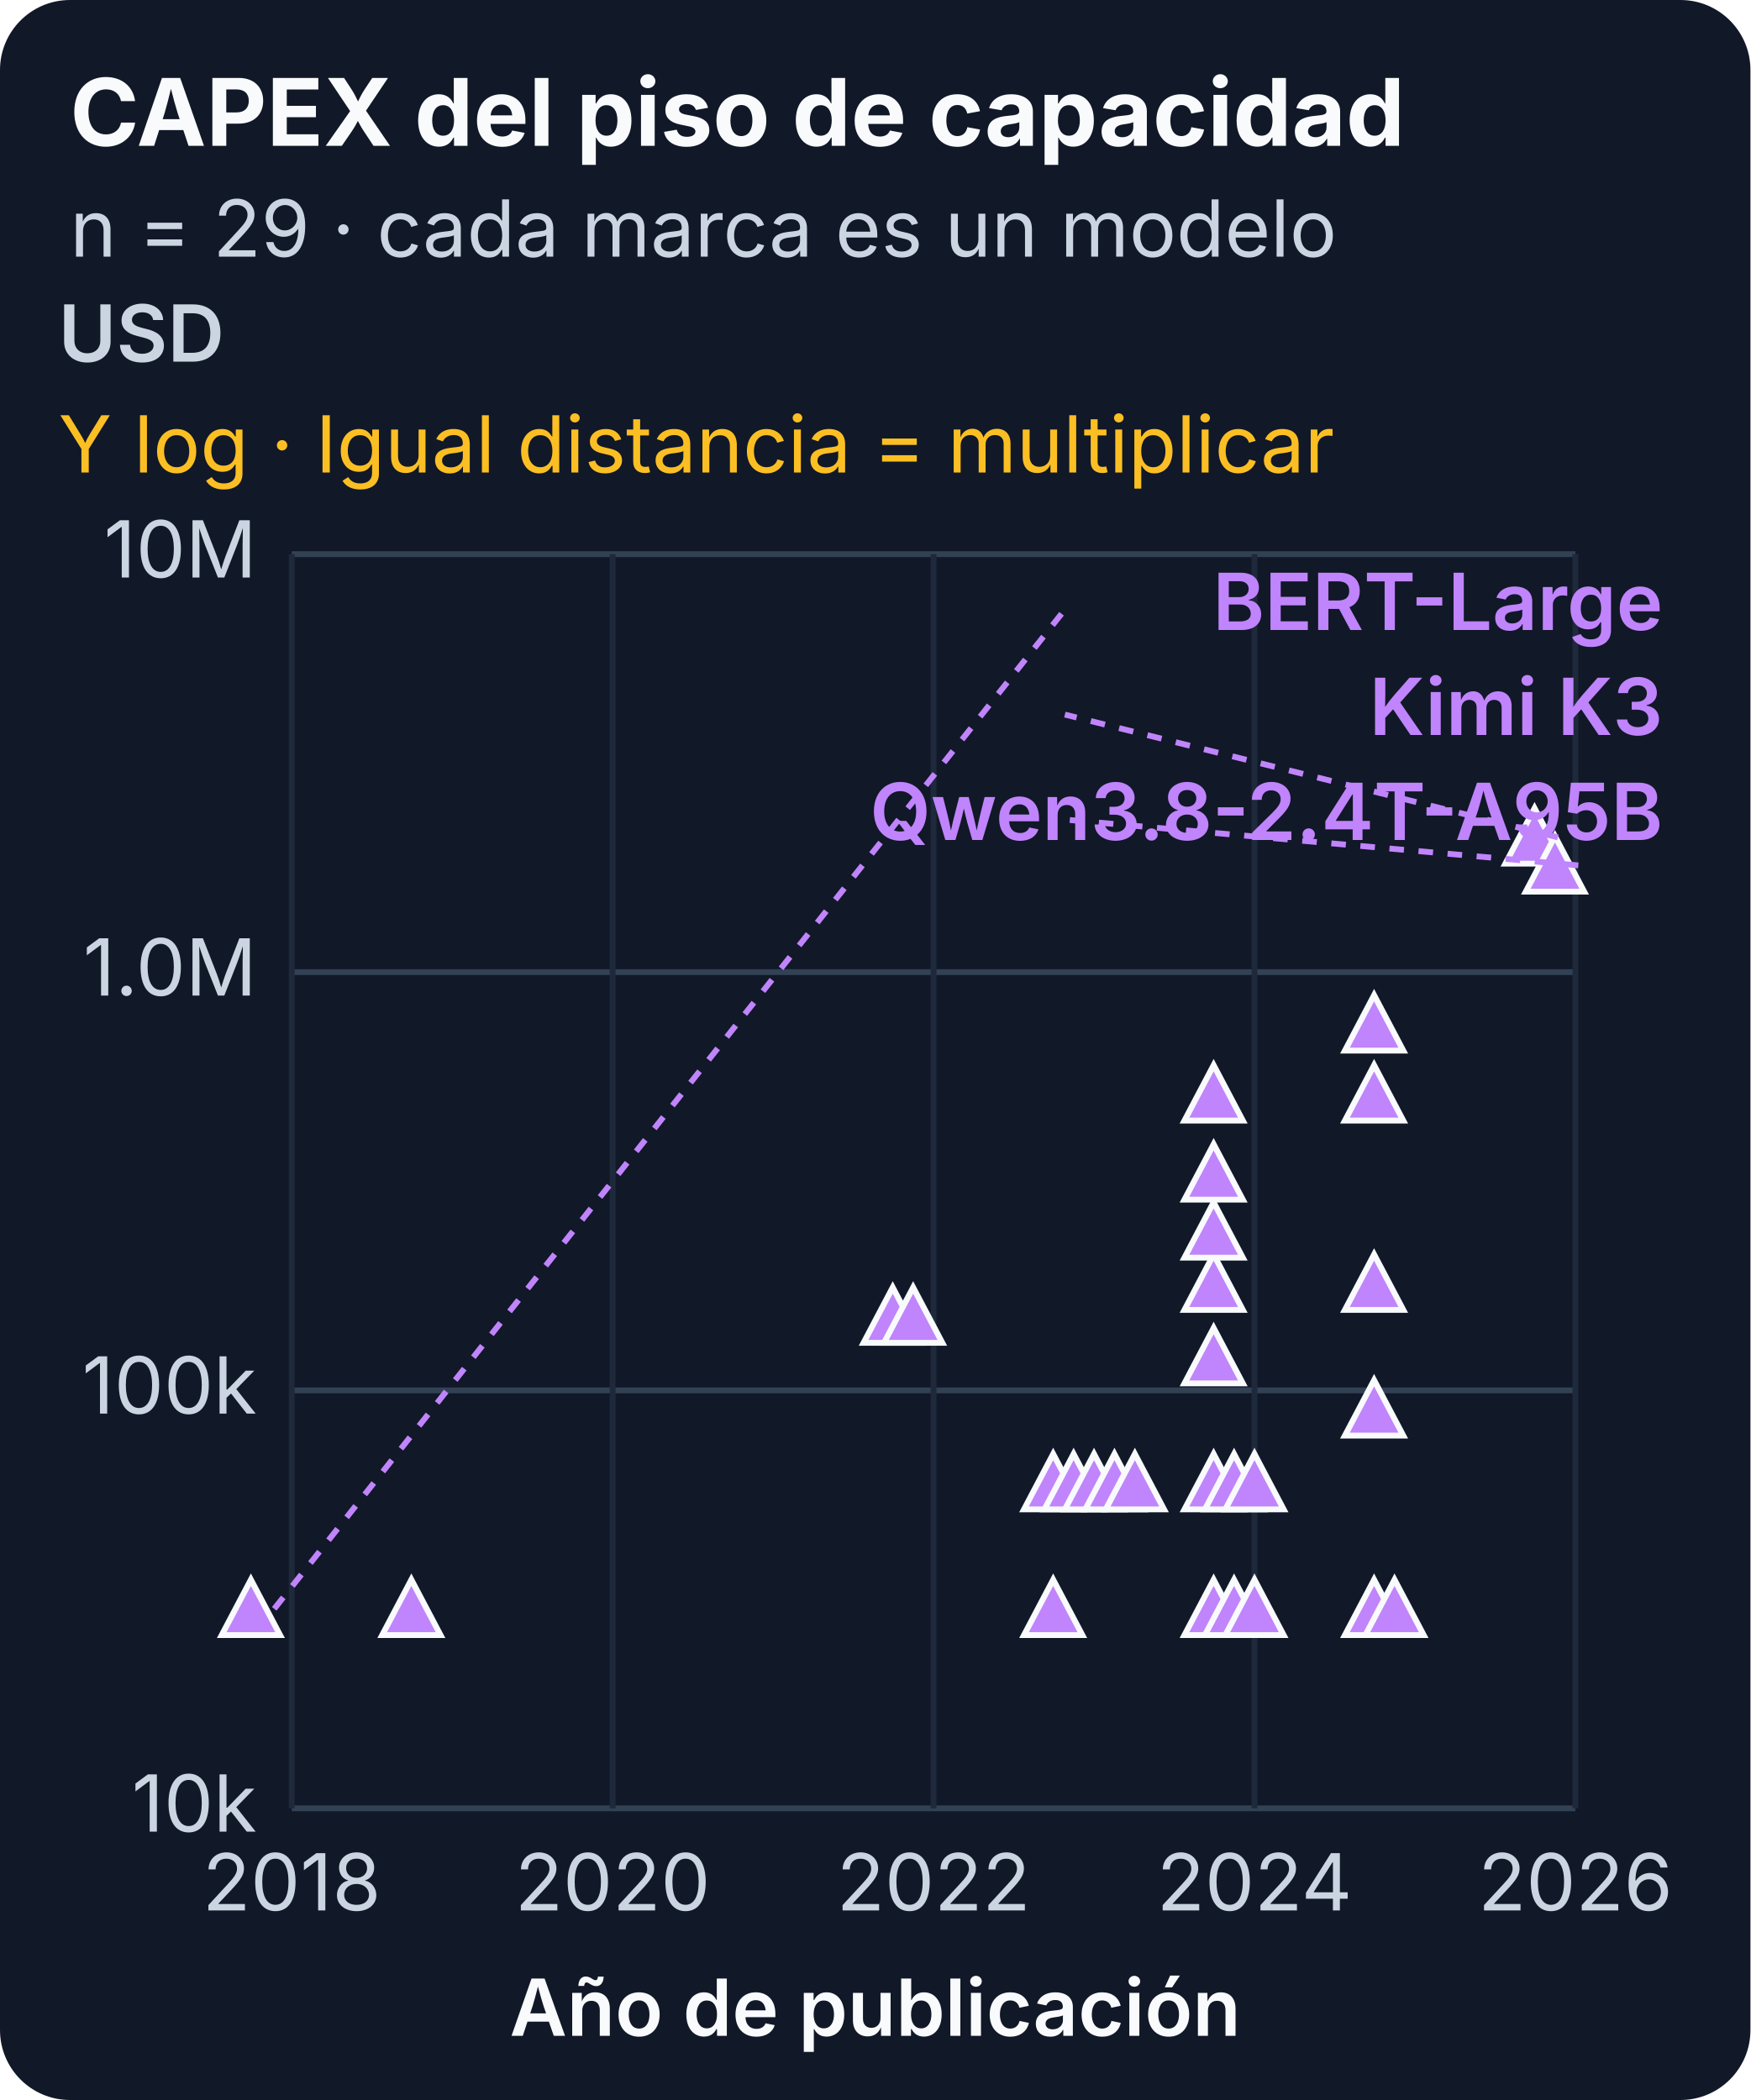
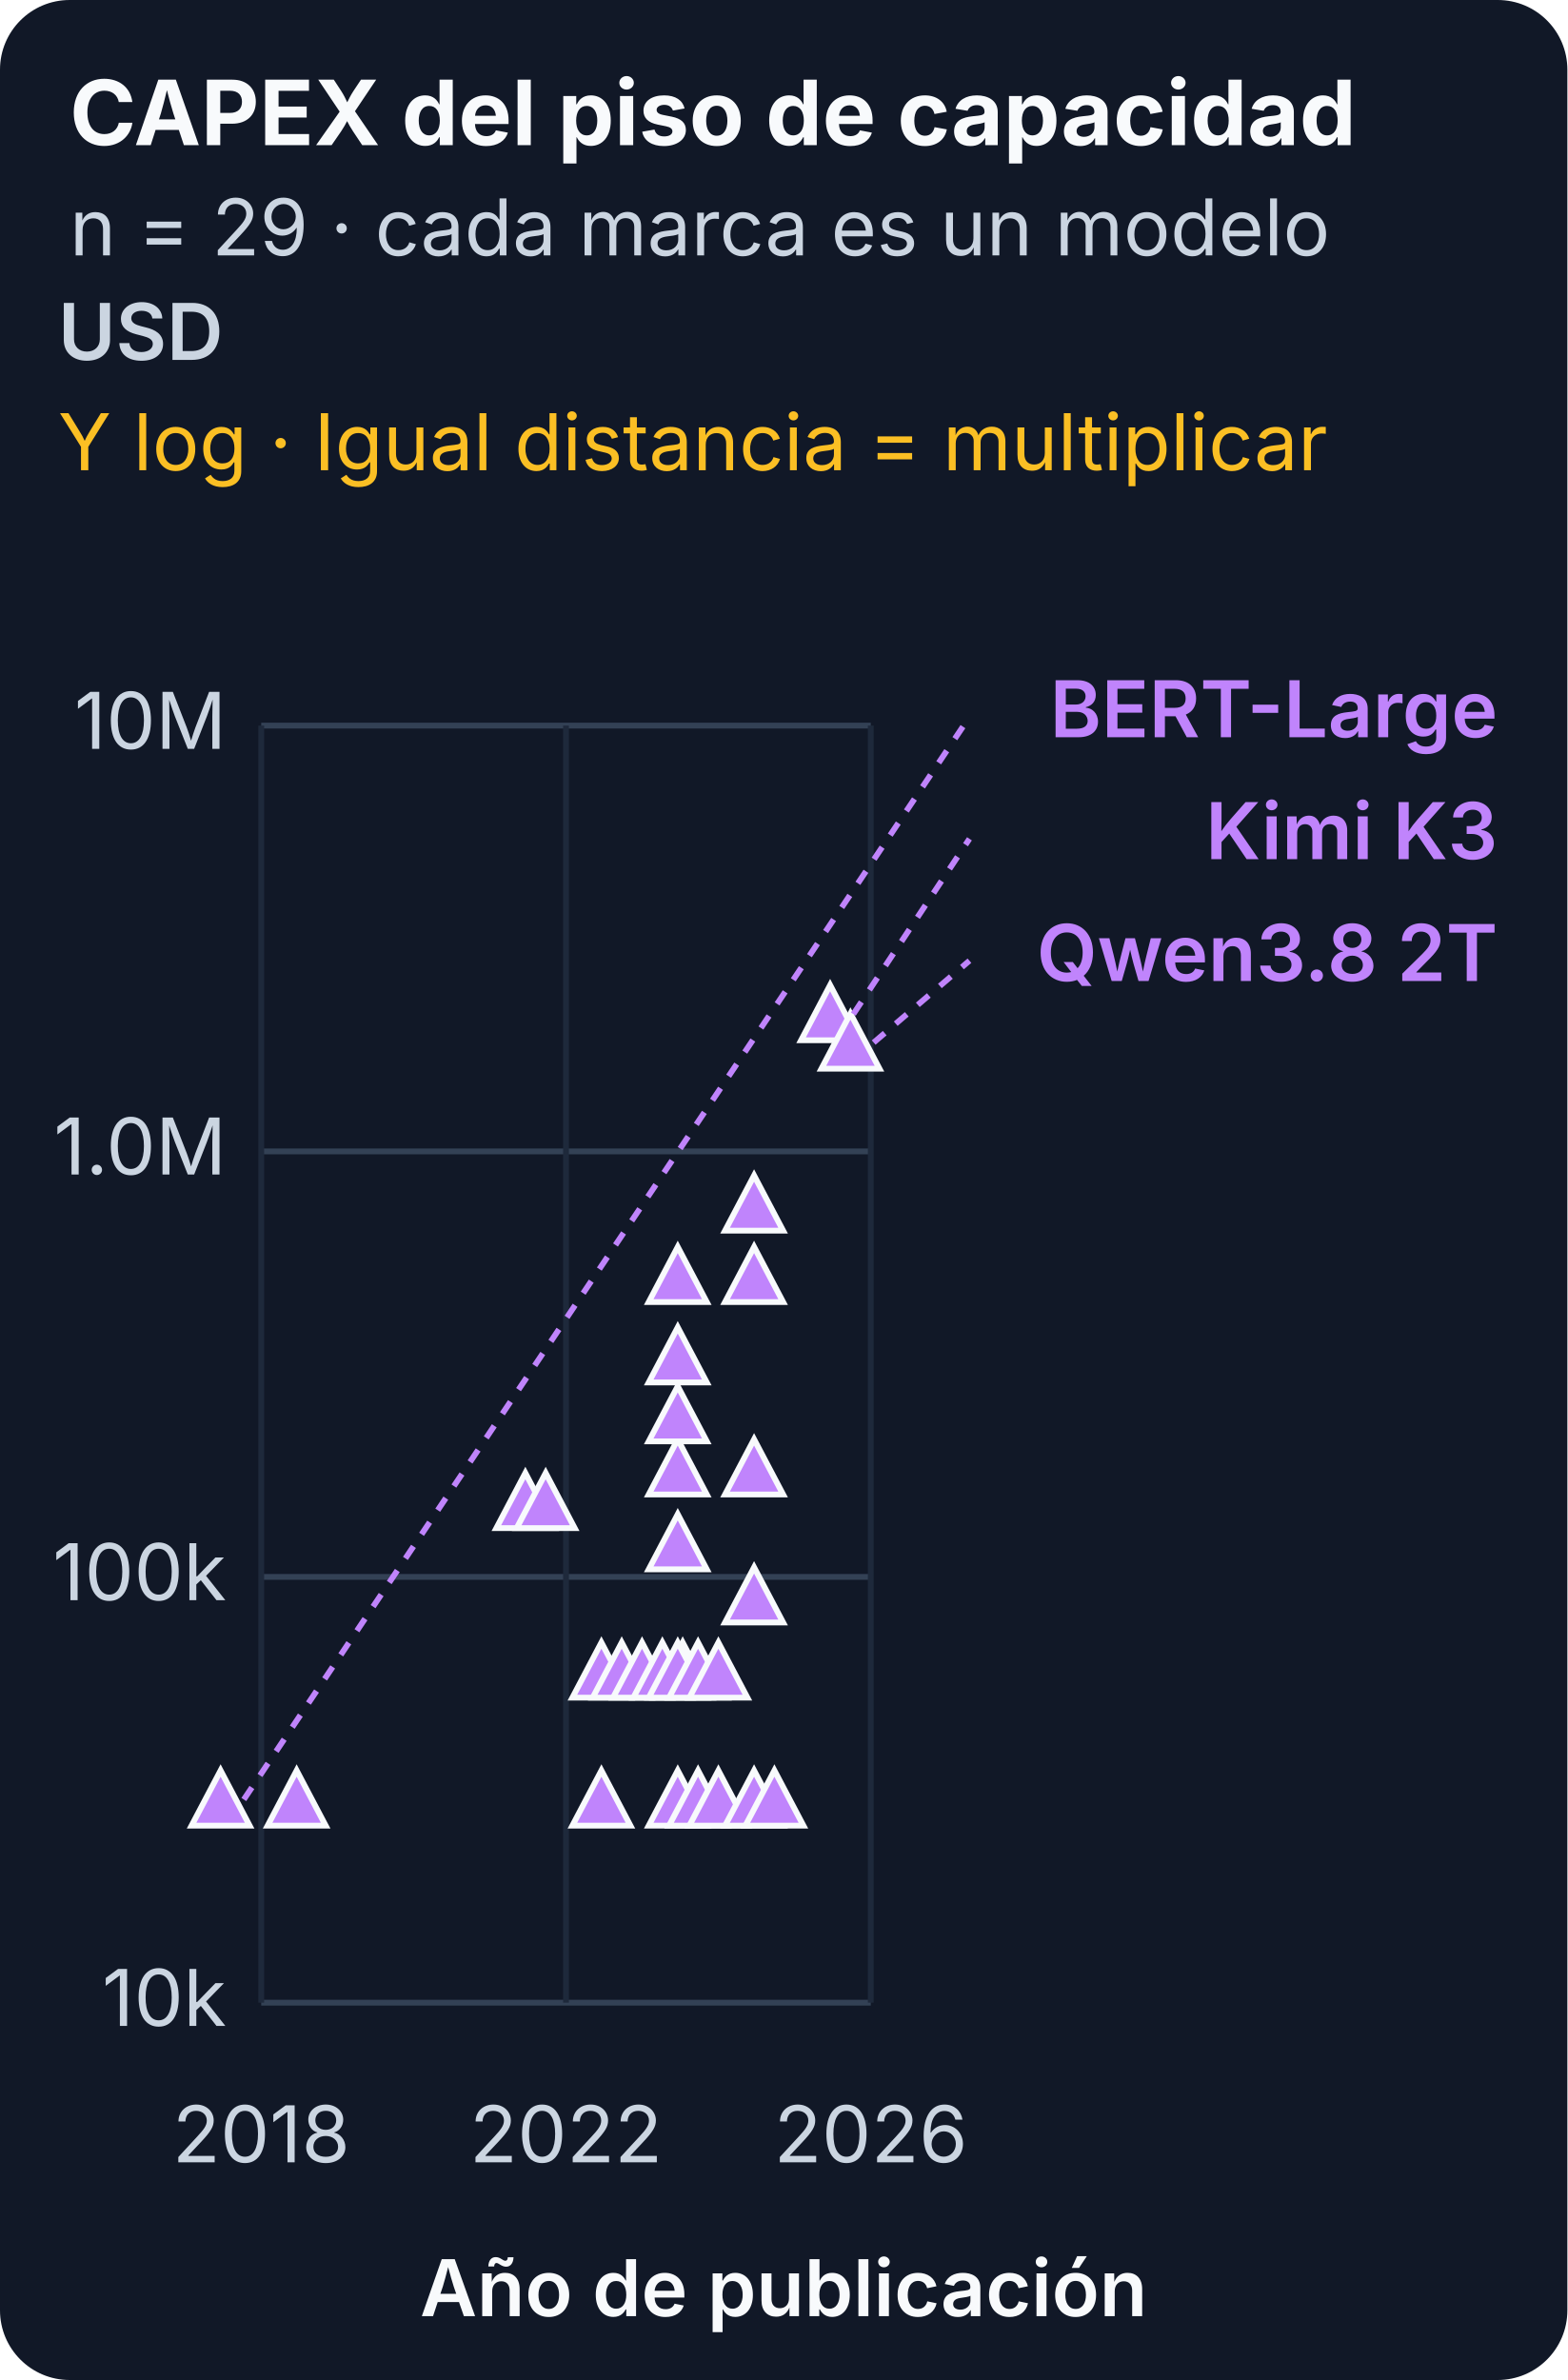
- <svg xmlns="http://www.w3.org/2000/svg" viewBox="0 0 600 720" role="img" aria-labelledby="title desc" style="max-width:100%;height:auto">
-   <rect width="600" height="720" rx="24" fill="#111827" />
-   <text x="24" y="50" font-size="32" font-family="system-ui, -apple-system, sans-serif" fill="#f8fafc" text-anchor="start" font-weight="700">CAPEX del piso de capacidad</text>
+ <svg xmlns="http://www.w3.org/2000/svg" viewBox="0 0 540 820" role="img" aria-labelledby="title desc" style="max-width:100%;height:auto">
+   <rect width="540" height="820" rx="24" fill="#111827" />
+   <text x="24" y="50" font-size="31" font-family="system-ui, -apple-system, sans-serif" fill="#f8fafc" text-anchor="start" font-weight="700">CAPEX del piso de capacidad</text>
  <text x="24" y="88" font-size="27" font-family="system-ui, -apple-system, sans-serif" fill="#cbd5e1" text-anchor="start" font-weight="400">n = 29 · cada marca es un modelo</text>
-   <line x1="100" x2="540" y1="620.0" y2="620.0" stroke="#334155" stroke-width="2" />
-   <text x="88" y="628.0" font-size="27" font-family="system-ui, -apple-system, sans-serif" fill="#cbd5e1" text-anchor="end" font-weight="400">10k</text>
-   <line x1="100" x2="540" y1="476.7" y2="476.7" stroke="#334155" stroke-width="2" />
-   <text x="88" y="484.667" font-size="27" font-family="system-ui, -apple-system, sans-serif" fill="#cbd5e1" text-anchor="end" font-weight="400">100k</text>
-   <line x1="100" x2="540" y1="333.3" y2="333.3" stroke="#334155" stroke-width="2" />
-   <text x="88" y="341.333" font-size="27" font-family="system-ui, -apple-system, sans-serif" fill="#cbd5e1" text-anchor="end" font-weight="400">1.0M</text>
-   <line x1="100" x2="540" y1="190.0" y2="190.0" stroke="#334155" stroke-width="2" />
-   <text x="88" y="198.0" font-size="27" font-family="system-ui, -apple-system, sans-serif" fill="#cbd5e1" text-anchor="end" font-weight="400">10M</text>
-   <line x1="100.0" x2="100.0" y1="190" y2="620" stroke="#1e293b" stroke-width="2" />
-   <text x="100.0" y="655" font-size="27" font-family="system-ui, -apple-system, sans-serif" fill="#cbd5e1" text-anchor="middle" font-weight="400">2018</text>
-   <line x1="210.0" x2="210.0" y1="190" y2="620" stroke="#1e293b" stroke-width="2" />
-   <text x="210.0" y="655" font-size="27" font-family="system-ui, -apple-system, sans-serif" fill="#cbd5e1" text-anchor="middle" font-weight="400">2020</text>
-   <line x1="320.0" x2="320.0" y1="190" y2="620" stroke="#1e293b" stroke-width="2" />
-   <text x="320.0" y="655" font-size="27" font-family="system-ui, -apple-system, sans-serif" fill="#cbd5e1" text-anchor="middle" font-weight="400">2022</text>
-   <line x1="430.0" x2="430.0" y1="190" y2="620" stroke="#1e293b" stroke-width="2" />
-   <text x="430.0" y="655" font-size="27" font-family="system-ui, -apple-system, sans-serif" fill="#cbd5e1" text-anchor="middle" font-weight="400">2024</text>
-   <line x1="540.0" x2="540.0" y1="190" y2="620" stroke="#1e293b" stroke-width="2" />
-   <text x="540.0" y="655" font-size="27" font-family="system-ui, -apple-system, sans-serif" fill="#cbd5e1" text-anchor="middle" font-weight="400">2026</text>
-   <text x="300.0" y="698" font-size="27" font-family="system-ui, -apple-system, sans-serif" fill="#f8fafc" text-anchor="middle" font-weight="600">Año de publicación</text>
-   <text x="20" y="124" font-size="27" font-family="system-ui, -apple-system, sans-serif" fill="#cbd5e1" text-anchor="start" font-weight="600">USD</text>
-   <text x="20" y="162" font-size="27" font-family="system-ui, -apple-system, sans-serif" fill="#fbbf24" text-anchor="start" font-weight="400">Y log · Igual distancia = multiplicar</text>
-   <g data-quantitative="true" data-model-id="DM_BERT_LARGE" data-status="SCENARIO" data-source-ids="S_DASH_GOOGLE_BERT_REPORT S_COURSE_DESIGN" data-value="30000" data-unit="USD" data-claim-scope="accelerator_equivalent_scenario_not_api_not_system_price" data-marker="triangle" data-series="USD 30000 per accelerator" data-series-marker="single" aria-label="DM_BERT_LARGE: 30k USD, SCENARIO">
-     <path fill="#c084fc" stroke="#f8fafc" stroke-width="2" d="M86.0,541.6 L96.0,560.6 L76.0,560.6 Z" />
+   <line x1="90" x2="300" y1="690.0" y2="690.0" stroke="#334155" stroke-width="2" />
+   <text x="78" y="698.0" font-size="27" font-family="system-ui, -apple-system, sans-serif" fill="#cbd5e1" text-anchor="end" font-weight="400" data-axis-label="true">10k</text>
+   <line x1="90" x2="300" y1="543.3" y2="543.3" stroke="#334155" stroke-width="2" />
+   <text x="78" y="551.333" font-size="27" font-family="system-ui, -apple-system, sans-serif" fill="#cbd5e1" text-anchor="end" font-weight="400" data-axis-label="true">100k</text>
+   <line x1="90" x2="300" y1="396.7" y2="396.7" stroke="#334155" stroke-width="2" />
+   <text x="78" y="404.667" font-size="27" font-family="system-ui, -apple-system, sans-serif" fill="#cbd5e1" text-anchor="end" font-weight="400" data-axis-label="true">1.0M</text>
+   <line x1="90" x2="300" y1="250.0" y2="250.0" stroke="#334155" stroke-width="2" />
+   <text x="78" y="258.0" font-size="27" font-family="system-ui, -apple-system, sans-serif" fill="#cbd5e1" text-anchor="end" font-weight="400" data-axis-label="true">10M</text>
+   <line x1="90.0" x2="90.0" y1="250" y2="690" stroke="#1e293b" stroke-width="2" />
+   <text x="90.0" y="745" font-size="27" font-family="system-ui, -apple-system, sans-serif" fill="#cbd5e1" text-anchor="middle" font-weight="400" data-axis-label="true">2018</text>
+   <line x1="195.0" x2="195.0" y1="250" y2="690" stroke="#1e293b" stroke-width="2" />
+   <text x="195.0" y="745" font-size="27" font-family="system-ui, -apple-system, sans-serif" fill="#cbd5e1" text-anchor="middle" font-weight="400" data-axis-label="true">2022</text>
+   <line x1="300.0" x2="300.0" y1="250" y2="690" stroke="#1e293b" stroke-width="2" />
+   <text x="300.0" y="745" font-size="27" font-family="system-ui, -apple-system, sans-serif" fill="#cbd5e1" text-anchor="middle" font-weight="400" data-axis-label="true">2026</text>
+   <text x="270.0" y="798" font-size="27" font-family="system-ui, -apple-system, sans-serif" fill="#f8fafc" text-anchor="middle" font-weight="600">Año de publicación</text>
+   <text x="20" y="124" font-size="27" font-family="system-ui, -apple-system, sans-serif" fill="#cbd5e1" text-anchor="start" font-weight="600" data-axis-label="true">USD</text>
+   <text x="20" y="162" font-size="27" font-family="system-ui, -apple-system, sans-serif" fill="#fbbf24" text-anchor="start" font-weight="400" data-axis-label="true">Y log · Igual distancia = multiplicar</text>
+   <g data-quantitative="true" data-model-id="DM_BERT_LARGE" data-status="SCENARIO" data-source-ids="S_DASH_GOOGLE_BERT_REPORT S_COURSE_DESIGN" data-value="30000" data-unit="USD" data-claim-scope="accelerator_equivalent_scenario_not_api_not_system_price" data-marker="triangle" data-series="USD 30000 per accelerator" data-series-marker="single" aria-label="DM_BERT_LARGE: 30000 USD, SCENARIO">
+     <path fill="#c084fc" stroke="#f8fafc" stroke-width="2" d="M76.0,610.0 L86.0,629.0 L66.0,629.0 Z" />
  </g>
-   <g data-quantitative="true" data-model-id="DM_T5_11B" data-status="SCENARIO" data-source-ids="S_DASH_GOOGLE_T5_REPORT S_COURSE_DESIGN" data-value="30000" data-unit="USD" data-claim-scope="accelerator_equivalent_scenario_not_api_not_system_price" data-marker="triangle" data-series="USD 30000 per accelerator" data-series-marker="single" aria-label="DM_T5_11B: 30k USD, SCENARIO">
-     <path fill="#c084fc" stroke="#f8fafc" stroke-width="2" d="M141.0,541.6 L151.0,560.6 L131.0,560.6 Z" />
+   <g data-quantitative="true" data-model-id="DM_T5_11B" data-status="SCENARIO" data-source-ids="S_DASH_GOOGLE_T5_REPORT S_COURSE_DESIGN" data-value="30000" data-unit="USD" data-claim-scope="accelerator_equivalent_scenario_not_api_not_system_price" data-marker="triangle" data-series="USD 30000 per accelerator" data-series-marker="single" aria-label="DM_T5_11B: 30000 USD, SCENARIO">
+     <path fill="#c084fc" stroke="#f8fafc" stroke-width="2" d="M102.2,610.0 L112.2,629.0 L92.2,629.0 Z" />
  </g>
-   <g data-quantitative="true" data-model-id="DM_BLOOM_176B" data-status="SCENARIO" data-source-ids="S_BIGSCIENCE_BLOOM_PAPER S_COURSE_DESIGN" data-value="150000" data-unit="USD" data-claim-scope="accelerator_equivalent_scenario_not_api_not_system_price" data-marker="triangle" data-series="USD 30000 per accelerator" data-series-marker="single" aria-label="DM_BLOOM_176B: 150k USD, SCENARIO">
-     <path fill="#c084fc" stroke="#f8fafc" stroke-width="2" d="M306.0,441.4 L316.0,460.4 L296.0,460.4 Z" />
+   <g data-quantitative="true" data-model-id="DM_BLOOM_176B" data-status="SCENARIO" data-source-ids="S_BIGSCIENCE_BLOOM_PAPER S_COURSE_DESIGN" data-value="150000" data-unit="USD" data-claim-scope="accelerator_equivalent_scenario_not_api_not_system_price" data-marker="triangle" data-series="USD 30000 per accelerator" data-series-marker="single" aria-label="DM_BLOOM_176B: 150000 USD, SCENARIO">
+     <path fill="#c084fc" stroke="#f8fafc" stroke-width="2" d="M181.0,507.5 L191.0,526.5 L171.0,526.5 Z" />
  </g>
-   <g data-quantitative="true" data-model-id="DM_OPT_175B" data-status="SCENARIO" data-source-ids="S_DASH_META_OPT_REPORT S_COURSE_DESIGN" data-value="150000" data-unit="USD" data-claim-scope="accelerator_equivalent_scenario_not_api_not_system_price" data-marker="triangle" data-series="USD 30000 per accelerator" data-series-marker="single" aria-label="DM_OPT_175B: 150k USD, SCENARIO">
-     <path fill="#c084fc" stroke="#f8fafc" stroke-width="2" d="M313.0,441.4 L323.0,460.4 L303.0,460.4 Z" />
+   <g data-quantitative="true" data-model-id="DM_OPT_175B" data-status="SCENARIO" data-source-ids="S_DASH_META_OPT_REPORT S_COURSE_DESIGN" data-value="150000" data-unit="USD" data-claim-scope="accelerator_equivalent_scenario_not_api_not_system_price" data-marker="triangle" data-series="USD 30000 per accelerator" data-series-marker="single" aria-label="DM_OPT_175B: 150000 USD, SCENARIO">
+     <path fill="#c084fc" stroke="#f8fafc" stroke-width="2" d="M188.0,507.5 L198.0,526.5 L178.0,526.5 Z" />
  </g>
-   <g data-quantitative="true" data-model-id="DM_DEEPSEEK_LLM_67B" data-status="SCENARIO" data-source-ids="S_DASH_DEEPSEEK_LLM_REPORT S_COURSE_DESIGN" data-value="60000" data-unit="USD" data-claim-scope="accelerator_equivalent_scenario_not_api_not_system_price" data-marker="triangle" data-series="USD 30000 per accelerator" data-series-marker="single" aria-label="DM_DEEPSEEK_LLM_67B: 60k USD, SCENARIO">
-     <path fill="#c084fc" stroke="#f8fafc" stroke-width="2" d="M361.0,498.5 L371.0,517.5 L351.0,517.5 Z" />
+   <g data-quantitative="true" data-model-id="DM_DEEPSEEK_LLM_67B" data-status="SCENARIO" data-source-ids="S_DASH_DEEPSEEK_LLM_REPORT S_COURSE_DESIGN" data-value="60000" data-unit="USD" data-claim-scope="accelerator_equivalent_scenario_not_api_not_system_price" data-marker="triangle" data-series="USD 30000 per accelerator" data-series-marker="single" aria-label="DM_DEEPSEEK_LLM_67B: 60000 USD, SCENARIO">
+     <path fill="#c084fc" stroke="#f8fafc" stroke-width="2" d="M207.2,565.9 L217.2,584.9 L197.2,584.9 Z" />
  </g>
-   <g data-quantitative="true" data-model-id="DM_LLAMA1_65B" data-status="SCENARIO" data-source-ids="S_DASH_META_LLAMA1_REPORT S_COURSE_DESIGN" data-value="60000" data-unit="USD" data-claim-scope="accelerator_equivalent_scenario_not_api_not_system_price" data-marker="triangle" data-series="USD 30000 per accelerator" data-series-marker="single" aria-label="DM_LLAMA1_65B: 60k USD, SCENARIO">
-     <path fill="#c084fc" stroke="#f8fafc" stroke-width="2" d="M368.0,498.5 L378.0,517.5 L358.0,517.5 Z" />
+   <g data-quantitative="true" data-model-id="DM_LLAMA1_65B" data-status="SCENARIO" data-source-ids="S_DASH_META_LLAMA1_REPORT S_COURSE_DESIGN" data-value="60000" data-unit="USD" data-claim-scope="accelerator_equivalent_scenario_not_api_not_system_price" data-marker="triangle" data-series="USD 30000 per accelerator" data-series-marker="single" aria-label="DM_LLAMA1_65B: 60000 USD, SCENARIO">
+     <path fill="#c084fc" stroke="#f8fafc" stroke-width="2" d="M214.2,565.9 L224.2,584.9 L204.2,584.9 Z" />
  </g>
-   <g data-quantitative="true" data-model-id="DM_LLAMA2_70B" data-status="SCENARIO" data-source-ids="S_DASH_META_LLAMA2_REPORT S_COURSE_DESIGN" data-value="60000" data-unit="USD" data-claim-scope="accelerator_equivalent_scenario_not_api_not_system_price" data-marker="triangle" data-series="USD 30000 per accelerator" data-series-marker="single" aria-label="DM_LLAMA2_70B: 60k USD, SCENARIO">
-     <path fill="#c084fc" stroke="#f8fafc" stroke-width="2" d="M375.0,498.5 L385.0,517.5 L365.0,517.5 Z" />
+   <g data-quantitative="true" data-model-id="DM_LLAMA2_70B" data-status="SCENARIO" data-source-ids="S_DASH_META_LLAMA2_REPORT S_COURSE_DESIGN" data-value="60000" data-unit="USD" data-claim-scope="accelerator_equivalent_scenario_not_api_not_system_price" data-marker="triangle" data-series="USD 30000 per accelerator" data-series-marker="single" aria-label="DM_LLAMA2_70B: 60000 USD, SCENARIO">
+     <path fill="#c084fc" stroke="#f8fafc" stroke-width="2" d="M221.2,565.9 L231.2,584.9 L211.2,584.9 Z" />
  </g>
-   <g data-quantitative="true" data-model-id="DM_MISTRAL_7B_V01" data-status="SCENARIO" data-source-ids="S_DASH_MISTRAL7_REPORT S_COURSE_DESIGN" data-value="30000" data-unit="USD" data-claim-scope="accelerator_equivalent_scenario_not_api_not_system_price" data-marker="triangle" data-series="USD 30000 per accelerator" data-series-marker="single" aria-label="DM_MISTRAL_7B_V01: 30k USD, SCENARIO">
-     <path fill="#c084fc" stroke="#f8fafc" stroke-width="2" d="M361.0,541.6 L371.0,560.6 L351.0,560.6 Z" />
+   <g data-quantitative="true" data-model-id="DM_MISTRAL_7B_V01" data-status="SCENARIO" data-source-ids="S_DASH_MISTRAL7_REPORT S_COURSE_DESIGN" data-value="30000" data-unit="USD" data-claim-scope="accelerator_equivalent_scenario_not_api_not_system_price" data-marker="triangle" data-series="USD 30000 per accelerator" data-series-marker="single" aria-label="DM_MISTRAL_7B_V01: 30000 USD, SCENARIO">
+     <path fill="#c084fc" stroke="#f8fafc" stroke-width="2" d="M207.2,610.0 L217.2,629.0 L197.2,629.0 Z" />
  </g>
-   <g data-quantitative="true" data-model-id="DM_MIXTRAL_8X7B" data-status="SCENARIO" data-source-ids="S_DASH_MIXTRAL_REPORT S_COURSE_DESIGN" data-value="60000" data-unit="USD" data-claim-scope="accelerator_equivalent_scenario_not_api_not_system_price" data-marker="triangle" data-series="USD 30000 per accelerator" data-series-marker="single" aria-label="DM_MIXTRAL_8X7B: 60k USD, SCENARIO">
-     <path fill="#c084fc" stroke="#f8fafc" stroke-width="2" d="M382.0,498.5 L392.0,517.5 L372.0,517.5 Z" />
+   <g data-quantitative="true" data-model-id="DM_MIXTRAL_8X7B" data-status="SCENARIO" data-source-ids="S_DASH_MIXTRAL_REPORT S_COURSE_DESIGN" data-value="60000" data-unit="USD" data-claim-scope="accelerator_equivalent_scenario_not_api_not_system_price" data-marker="triangle" data-series="USD 30000 per accelerator" data-series-marker="single" aria-label="DM_MIXTRAL_8X7B: 60000 USD, SCENARIO">
+     <path fill="#c084fc" stroke="#f8fafc" stroke-width="2" d="M228.2,565.9 L238.2,584.9 L218.2,584.9 Z" />
  </g>
-   <g data-quantitative="true" data-model-id="DM_QWEN_72B" data-status="SCENARIO" data-source-ids="S_DASH_QWEN_REPORT S_COURSE_DESIGN" data-value="60000" data-unit="USD" data-claim-scope="accelerator_equivalent_scenario_not_api_not_system_price" data-marker="triangle" data-series="USD 30000 per accelerator" data-series-marker="single" aria-label="DM_QWEN_72B: 60k USD, SCENARIO">
-     <path fill="#c084fc" stroke="#f8fafc" stroke-width="2" d="M389.0,498.5 L399.0,517.5 L379.0,517.5 Z" />
+   <g data-quantitative="true" data-model-id="DM_QWEN_72B" data-status="SCENARIO" data-source-ids="S_DASH_QWEN_REPORT S_COURSE_DESIGN" data-value="60000" data-unit="USD" data-claim-scope="accelerator_equivalent_scenario_not_api_not_system_price" data-marker="triangle" data-series="USD 30000 per accelerator" data-series-marker="single" aria-label="DM_QWEN_72B: 60000 USD, SCENARIO">
+     <path fill="#c084fc" stroke="#f8fafc" stroke-width="2" d="M235.2,565.9 L245.2,584.9 L225.2,584.9 Z" />
  </g>
-   <g data-quantitative="true" data-model-id="DM_DEEPSEEK_V2" data-status="SCENARIO" data-source-ids="S_DASH_DEEPSEEK_V2_REPORT S_COURSE_DESIGN" data-value="180000" data-unit="USD" data-claim-scope="accelerator_equivalent_scenario_not_api_not_system_price" data-marker="triangle" data-series="USD 30000 per accelerator" data-series-marker="single" aria-label="DM_DEEPSEEK_V2: 180k USD, SCENARIO">
-     <path fill="#c084fc" stroke="#f8fafc" stroke-width="2" d="M416.0,430.1 L426.0,449.1 L406.0,449.1 Z" />
+   <g data-quantitative="true" data-model-id="DM_DEEPSEEK_V2" data-status="SCENARIO" data-source-ids="S_DASH_DEEPSEEK_V2_REPORT S_COURSE_DESIGN" data-value="180000" data-unit="USD" data-claim-scope="accelerator_equivalent_scenario_not_api_not_system_price" data-marker="triangle" data-series="USD 30000 per accelerator" data-series-marker="single" aria-label="DM_DEEPSEEK_V2: 180000 USD, SCENARIO">
+     <path fill="#c084fc" stroke="#f8fafc" stroke-width="2" d="M233.5,495.9 L243.5,514.9 L223.5,514.9 Z" />
  </g>
-   <g data-quantitative="true" data-model-id="DM_DEEPSEEK_V3" data-status="SCENARIO" data-source-ids="S_DEEPSEEK_V3_PAPER S_COURSE_DESIGN" data-value="510000" data-unit="USD" data-claim-scope="accelerator_equivalent_scenario_not_api_not_system_price" data-marker="triangle" data-series="USD 30000 per accelerator" data-series-marker="single" aria-label="DM_DEEPSEEK_V3: 510k USD, SCENARIO">
-     <path fill="#c084fc" stroke="#f8fafc" stroke-width="2" d="M416.0,365.2 L426.0,384.2 L406.0,384.2 Z" />
+   <g data-quantitative="true" data-model-id="DM_DEEPSEEK_V3" data-status="SCENARIO" data-source-ids="S_DEEPSEEK_V3_PAPER S_COURSE_DESIGN" data-value="510000" data-unit="USD" data-claim-scope="accelerator_equivalent_scenario_not_api_not_system_price" data-marker="triangle" data-series="USD 30000 per accelerator" data-series-marker="single" aria-label="DM_DEEPSEEK_V3: 510000 USD, SCENARIO">
+     <path fill="#c084fc" stroke="#f8fafc" stroke-width="2" d="M233.5,429.6 L243.5,448.6 L223.5,448.6 Z" />
  </g>
-   <g data-quantitative="true" data-model-id="DM_GEMMA2_27B" data-status="SCENARIO" data-source-ids="S_DASH_GOOGLE_GEMMA2_REPORT S_COURSE_DESIGN" data-value="30000" data-unit="USD" data-claim-scope="accelerator_equivalent_scenario_not_api_not_system_price" data-marker="triangle" data-series="USD 30000 per accelerator" data-series-marker="single" aria-label="DM_GEMMA2_27B: 30k USD, SCENARIO">
-     <path fill="#c084fc" stroke="#f8fafc" stroke-width="2" d="M416.0,541.6 L426.0,560.6 L406.0,560.6 Z" />
+   <g data-quantitative="true" data-model-id="DM_GEMMA2_27B" data-status="SCENARIO" data-source-ids="S_DASH_GOOGLE_GEMMA2_REPORT S_COURSE_DESIGN" data-value="30000" data-unit="USD" data-claim-scope="accelerator_equivalent_scenario_not_api_not_system_price" data-marker="triangle" data-series="USD 30000 per accelerator" data-series-marker="single" aria-label="DM_GEMMA2_27B: 30000 USD, SCENARIO">
+     <path fill="#c084fc" stroke="#f8fafc" stroke-width="2" d="M233.5,610.0 L243.5,629.0 L223.5,629.0 Z" />
  </g>
-   <g data-quantitative="true" data-model-id="DM_GEMMA_7B" data-status="SCENARIO" data-source-ids="S_DASH_GOOGLE_GEMMA1_CARD S_COURSE_DESIGN" data-value="30000" data-unit="USD" data-claim-scope="accelerator_equivalent_scenario_not_api_not_system_price" data-marker="triangle" data-series="USD 30000 per accelerator" data-series-marker="single" aria-label="DM_GEMMA_7B: 30k USD, SCENARIO">
-     <path fill="#c084fc" stroke="#f8fafc" stroke-width="2" d="M423.0,541.6 L433.0,560.6 L413.0,560.6 Z" />
+   <g data-quantitative="true" data-model-id="DM_GEMMA_7B" data-status="SCENARIO" data-source-ids="S_DASH_GOOGLE_GEMMA1_CARD S_COURSE_DESIGN" data-value="30000" data-unit="USD" data-claim-scope="accelerator_equivalent_scenario_not_api_not_system_price" data-marker="triangle" data-series="USD 30000 per accelerator" data-series-marker="single" aria-label="DM_GEMMA_7B: 30000 USD, SCENARIO">
+     <path fill="#c084fc" stroke="#f8fafc" stroke-width="2" d="M240.5,610.0 L250.5,629.0 L230.5,629.0 Z" />
  </g>
-   <g data-quantitative="true" data-model-id="DM_GROK1" data-status="SCENARIO" data-source-ids="S_DASH_XAI_GROK1_REPO S_COURSE_DESIGN" data-value="240000" data-unit="USD" data-claim-scope="accelerator_equivalent_scenario_not_api_not_system_price" data-marker="triangle" data-series="USD 30000 per accelerator" data-series-marker="single" aria-label="DM_GROK1: 240k USD, SCENARIO">
-     <path fill="#c084fc" stroke="#f8fafc" stroke-width="2" d="M416.0,412.2 L426.0,431.2 L406.0,431.2 Z" />
+   <g data-quantitative="true" data-model-id="DM_GROK1" data-status="SCENARIO" data-source-ids="S_DASH_XAI_GROK1_REPO S_COURSE_DESIGN" data-value="240000" data-unit="USD" data-claim-scope="accelerator_equivalent_scenario_not_api_not_system_price" data-marker="triangle" data-series="USD 30000 per accelerator" data-series-marker="single" aria-label="DM_GROK1: 240000 USD, SCENARIO">
+     <path fill="#c084fc" stroke="#f8fafc" stroke-width="2" d="M233.5,477.6 L243.5,496.6 L223.5,496.6 Z" />
  </g>
-   <g data-quantitative="true" data-model-id="DM_LLAMA31_405B" data-status="SCENARIO" data-source-ids="S_META_LLAMA31_PAPER S_COURSE_DESIGN" data-value="330000" data-unit="USD" data-claim-scope="accelerator_equivalent_scenario_not_api_not_system_price" data-marker="triangle" data-series="USD 30000 per accelerator" data-series-marker="single" aria-label="DM_LLAMA31_405B: 330k USD, SCENARIO">
-     <path fill="#c084fc" stroke="#f8fafc" stroke-width="2" d="M416.0,392.3 L426.0,411.3 L406.0,411.3 Z" />
+   <g data-quantitative="true" data-model-id="DM_LLAMA31_405B" data-status="SCENARIO" data-source-ids="S_META_LLAMA31_PAPER S_COURSE_DESIGN" data-value="330000" data-unit="USD" data-claim-scope="accelerator_equivalent_scenario_not_api_not_system_price" data-marker="triangle" data-series="USD 30000 per accelerator" data-series-marker="single" aria-label="DM_LLAMA31_405B: 330000 USD, SCENARIO">
+     <path fill="#c084fc" stroke="#f8fafc" stroke-width="2" d="M233.5,457.3 L243.5,476.3 L223.5,476.3 Z" />
  </g>
-   <g data-quantitative="true" data-model-id="DM_LLAMA31_70B" data-status="SCENARIO" data-source-ids="S_META_LLAMA31_PAPER S_COURSE_DESIGN" data-value="60000" data-unit="USD" data-claim-scope="accelerator_equivalent_scenario_not_api_not_system_price" data-marker="triangle" data-series="USD 30000 per accelerator" data-series-marker="single" aria-label="DM_LLAMA31_70B: 60k USD, SCENARIO">
-     <path fill="#c084fc" stroke="#f8fafc" stroke-width="2" d="M416.0,498.5 L426.0,517.5 L406.0,517.5 Z" />
+   <g data-quantitative="true" data-model-id="DM_LLAMA31_70B" data-status="SCENARIO" data-source-ids="S_META_LLAMA31_PAPER S_COURSE_DESIGN" data-value="60000" data-unit="USD" data-claim-scope="accelerator_equivalent_scenario_not_api_not_system_price" data-marker="triangle" data-series="USD 30000 per accelerator" data-series-marker="single" aria-label="DM_LLAMA31_70B: 60000 USD, SCENARIO">
+     <path fill="#c084fc" stroke="#f8fafc" stroke-width="2" d="M233.5,565.9 L243.5,584.9 L223.5,584.9 Z" />
  </g>
-   <g data-quantitative="true" data-model-id="DM_LLAMA31_8B" data-status="SCENARIO" data-source-ids="S_META_LLAMA31_PAPER S_COURSE_DESIGN" data-value="30000" data-unit="USD" data-claim-scope="accelerator_equivalent_scenario_not_api_not_system_price" data-marker="triangle" data-series="USD 30000 per accelerator" data-series-marker="single" aria-label="DM_LLAMA31_8B: 30k USD, SCENARIO">
-     <path fill="#c084fc" stroke="#f8fafc" stroke-width="2" d="M430.0,541.6 L440.0,560.6 L420.0,560.6 Z" />
+   <g data-quantitative="true" data-model-id="DM_LLAMA31_8B" data-status="SCENARIO" data-source-ids="S_META_LLAMA31_PAPER S_COURSE_DESIGN" data-value="30000" data-unit="USD" data-claim-scope="accelerator_equivalent_scenario_not_api_not_system_price" data-marker="triangle" data-series="USD 30000 per accelerator" data-series-marker="single" aria-label="DM_LLAMA31_8B: 30000 USD, SCENARIO">
+     <path fill="#c084fc" stroke="#f8fafc" stroke-width="2" d="M247.5,610.0 L257.5,629.0 L237.5,629.0 Z" />
  </g>
-   <g data-quantitative="true" data-model-id="DM_MISTRAL_LARGE2_2407" data-status="SCENARIO" data-source-ids="S_DASH_MISTRAL_LARGE2_CARD S_COURSE_DESIGN" data-value="120000" data-unit="USD" data-claim-scope="accelerator_equivalent_scenario_not_api_not_system_price" data-marker="triangle" data-series="USD 30000 per accelerator" data-series-marker="single" aria-label="DM_MISTRAL_LARGE2_2407: 120k USD, SCENARIO">
-     <path fill="#c084fc" stroke="#f8fafc" stroke-width="2" d="M416.0,455.3 L426.0,474.3 L406.0,474.3 Z" />
+   <g data-quantitative="true" data-model-id="DM_MISTRAL_LARGE2_2407" data-status="SCENARIO" data-source-ids="S_DASH_MISTRAL_LARGE2_CARD S_COURSE_DESIGN" data-value="120000" data-unit="USD" data-claim-scope="accelerator_equivalent_scenario_not_api_not_system_price" data-marker="triangle" data-series="USD 30000 per accelerator" data-series-marker="single" aria-label="DM_MISTRAL_LARGE2_2407: 120000 USD, SCENARIO">
+     <path fill="#c084fc" stroke="#f8fafc" stroke-width="2" d="M233.5,521.7 L243.5,540.7 L223.5,540.7 Z" />
  </g>
-   <g data-quantitative="true" data-model-id="DM_QWEN25_72B" data-status="SCENARIO" data-source-ids="S_DASH_QWEN25_REPORT S_COURSE_DESIGN" data-value="60000" data-unit="USD" data-claim-scope="accelerator_equivalent_scenario_not_api_not_system_price" data-marker="triangle" data-series="USD 30000 per accelerator" data-series-marker="single" aria-label="DM_QWEN25_72B: 60k USD, SCENARIO">
-     <path fill="#c084fc" stroke="#f8fafc" stroke-width="2" d="M423.0,498.5 L433.0,517.5 L413.0,517.5 Z" />
+   <g data-quantitative="true" data-model-id="DM_QWEN25_72B" data-status="SCENARIO" data-source-ids="S_DASH_QWEN25_REPORT S_COURSE_DESIGN" data-value="60000" data-unit="USD" data-claim-scope="accelerator_equivalent_scenario_not_api_not_system_price" data-marker="triangle" data-series="USD 30000 per accelerator" data-series-marker="single" aria-label="DM_QWEN25_72B: 60000 USD, SCENARIO">
+     <path fill="#c084fc" stroke="#f8fafc" stroke-width="2" d="M240.5,565.9 L250.5,584.9 L230.5,584.9 Z" />
  </g>
-   <g data-quantitative="true" data-model-id="DM_QWEN2_72B" data-status="SCENARIO" data-source-ids="S_DASH_QWEN2_REPORT S_COURSE_DESIGN" data-value="60000" data-unit="USD" data-claim-scope="accelerator_equivalent_scenario_not_api_not_system_price" data-marker="triangle" data-series="USD 30000 per accelerator" data-series-marker="single" aria-label="DM_QWEN2_72B: 60k USD, SCENARIO">
-     <path fill="#c084fc" stroke="#f8fafc" stroke-width="2" d="M430.0,498.5 L440.0,517.5 L420.0,517.5 Z" />
+   <g data-quantitative="true" data-model-id="DM_QWEN2_72B" data-status="SCENARIO" data-source-ids="S_DASH_QWEN2_REPORT S_COURSE_DESIGN" data-value="60000" data-unit="USD" data-claim-scope="accelerator_equivalent_scenario_not_api_not_system_price" data-marker="triangle" data-series="USD 30000 per accelerator" data-series-marker="single" aria-label="DM_QWEN2_72B: 60000 USD, SCENARIO">
+     <path fill="#c084fc" stroke="#f8fafc" stroke-width="2" d="M247.5,565.9 L257.5,584.9 L237.5,584.9 Z" />
  </g>
-   <g data-quantitative="true" data-model-id="DM_DEEPSEEK_R1" data-status="SCENARIO" data-source-ids="S_DASH_DEEPSEEK_R1_REPORT S_COURSE_DESIGN" data-value="510000" data-unit="USD" data-claim-scope="accelerator_equivalent_scenario_not_api_not_system_price" data-marker="triangle" data-series="USD 30000 per accelerator" data-series-marker="single" aria-label="DM_DEEPSEEK_R1: 510k USD, SCENARIO">
-     <path fill="#c084fc" stroke="#f8fafc" stroke-width="2" d="M471.0,365.2 L481.0,384.2 L461.0,384.2 Z" />
+   <g data-quantitative="true" data-model-id="DM_DEEPSEEK_R1" data-status="SCENARIO" data-source-ids="S_DASH_DEEPSEEK_R1_REPORT S_COURSE_DESIGN" data-value="510000" data-unit="USD" data-claim-scope="accelerator_equivalent_scenario_not_api_not_system_price" data-marker="triangle" data-series="USD 30000 per accelerator" data-series-marker="single" aria-label="DM_DEEPSEEK_R1: 510000 USD, SCENARIO">
+     <path fill="#c084fc" stroke="#f8fafc" stroke-width="2" d="M259.8,429.6 L269.8,448.6 L249.8,448.6 Z" />
  </g>
-   <g data-quantitative="true" data-model-id="DM_GEMMA3_27B" data-status="SCENARIO" data-source-ids="S_DASH_GOOGLE_GEMMA3_REPORT S_COURSE_DESIGN" data-value="30000" data-unit="USD" data-claim-scope="accelerator_equivalent_scenario_not_api_not_system_price" data-marker="triangle" data-series="USD 30000 per accelerator" data-series-marker="single" aria-label="DM_GEMMA3_27B: 30k USD, SCENARIO">
-     <path fill="#c084fc" stroke="#f8fafc" stroke-width="2" d="M471.0,541.6 L481.0,560.6 L461.0,560.6 Z" />
+   <g data-quantitative="true" data-model-id="DM_GEMMA3_27B" data-status="SCENARIO" data-source-ids="S_DASH_GOOGLE_GEMMA3_REPORT S_COURSE_DESIGN" data-value="30000" data-unit="USD" data-claim-scope="accelerator_equivalent_scenario_not_api_not_system_price" data-marker="triangle" data-series="USD 30000 per accelerator" data-series-marker="single" aria-label="DM_GEMMA3_27B: 30000 USD, SCENARIO">
+     <path fill="#c084fc" stroke="#f8fafc" stroke-width="2" d="M259.8,610.0 L269.8,629.0 L249.8,629.0 Z" />
  </g>
-   <g data-quantitative="true" data-model-id="DM_KIMI_K2" data-status="SCENARIO" data-source-ids="S_DASH_MOONSHOT_KIMI_K2_REPORT S_COURSE_DESIGN" data-value="750000" data-unit="USD" data-claim-scope="accelerator_equivalent_scenario_not_api_not_system_price" data-marker="triangle" data-series="USD 30000 per accelerator" data-series-marker="single" aria-label="DM_KIMI_K2: 750k USD, SCENARIO">
-     <path fill="#c084fc" stroke="#f8fafc" stroke-width="2" d="M471.0,341.2 L481.0,360.2 L461.0,360.2 Z" />
+   <g data-quantitative="true" data-model-id="DM_KIMI_K2" data-status="SCENARIO" data-source-ids="S_DASH_MOONSHOT_KIMI_K2_REPORT S_COURSE_DESIGN" data-value="750000" data-unit="USD" data-claim-scope="accelerator_equivalent_scenario_not_api_not_system_price" data-marker="triangle" data-series="USD 30000 per accelerator" data-series-marker="single" aria-label="DM_KIMI_K2: 750000 USD, SCENARIO">
+     <path fill="#c084fc" stroke="#f8fafc" stroke-width="2" d="M259.8,405.0 L269.8,424.0 L249.8,424.0 Z" />
  </g>
-   <g data-quantitative="true" data-model-id="DM_LLAMA4_SCOUT" data-status="SCENARIO" data-source-ids="S_DASH_META_LLAMA4_CARD S_COURSE_DESIGN" data-value="90000" data-unit="USD" data-claim-scope="accelerator_equivalent_scenario_not_api_not_system_price" data-marker="triangle" data-series="USD 30000 per accelerator" data-series-marker="single" aria-label="DM_LLAMA4_SCOUT: 90k USD, SCENARIO">
-     <path fill="#c084fc" stroke="#f8fafc" stroke-width="2" d="M471.0,473.2 L481.0,492.2 L461.0,492.2 Z" />
+   <g data-quantitative="true" data-model-id="DM_LLAMA4_SCOUT" data-status="SCENARIO" data-source-ids="S_DASH_META_LLAMA4_CARD S_COURSE_DESIGN" data-value="90000" data-unit="USD" data-claim-scope="accelerator_equivalent_scenario_not_api_not_system_price" data-marker="triangle" data-series="USD 30000 per accelerator" data-series-marker="single" aria-label="DM_LLAMA4_SCOUT: 90000 USD, SCENARIO">
+     <path fill="#c084fc" stroke="#f8fafc" stroke-width="2" d="M259.8,540.0 L269.8,559.0 L249.8,559.0 Z" />
  </g>
-   <g data-quantitative="true" data-model-id="DM_QWEN3_235B_A22B" data-status="SCENARIO" data-source-ids="S_DASH_QWEN3_REPORT S_COURSE_DESIGN" data-value="180000" data-unit="USD" data-claim-scope="accelerator_equivalent_scenario_not_api_not_system_price" data-marker="triangle" data-series="USD 30000 per accelerator" data-series-marker="single" aria-label="DM_QWEN3_235B_A22B: 180k USD, SCENARIO">
-     <path fill="#c084fc" stroke="#f8fafc" stroke-width="2" d="M471.0,430.1 L481.0,449.1 L461.0,449.1 Z" />
+   <g data-quantitative="true" data-model-id="DM_QWEN3_235B_A22B" data-status="SCENARIO" data-source-ids="S_DASH_QWEN3_REPORT S_COURSE_DESIGN" data-value="180000" data-unit="USD" data-claim-scope="accelerator_equivalent_scenario_not_api_not_system_price" data-marker="triangle" data-series="USD 30000 per accelerator" data-series-marker="single" aria-label="DM_QWEN3_235B_A22B: 180000 USD, SCENARIO">
+     <path fill="#c084fc" stroke="#f8fafc" stroke-width="2" d="M259.8,495.9 L269.8,514.9 L249.8,514.9 Z" />
  </g>
-   <g data-quantitative="true" data-model-id="DM_QWEN3_30B_A3B" data-status="SCENARIO" data-source-ids="S_DASH_QWEN3_REPORT S_COURSE_DESIGN" data-value="30000" data-unit="USD" data-claim-scope="accelerator_equivalent_scenario_not_api_not_system_price" data-marker="triangle" data-series="USD 30000 per accelerator" data-series-marker="single" aria-label="DM_QWEN3_30B_A3B: 30k USD, SCENARIO">
-     <path fill="#c084fc" stroke="#f8fafc" stroke-width="2" d="M478.0,541.6 L488.0,560.6 L468.0,560.6 Z" />
+   <g data-quantitative="true" data-model-id="DM_QWEN3_30B_A3B" data-status="SCENARIO" data-source-ids="S_DASH_QWEN3_REPORT S_COURSE_DESIGN" data-value="30000" data-unit="USD" data-claim-scope="accelerator_equivalent_scenario_not_api_not_system_price" data-marker="triangle" data-series="USD 30000 per accelerator" data-series-marker="single" aria-label="DM_QWEN3_30B_A3B: 30000 USD, SCENARIO">
+     <path fill="#c084fc" stroke="#f8fafc" stroke-width="2" d="M266.8,610.0 L276.8,629.0 L256.8,629.0 Z" />
  </g>
-   <g data-quantitative="true" data-model-id="DM_KIMI_K3" data-status="SCENARIO" data-source-ids="S_MOONSHOT_KIMI_K3_PAPER S_COURSE_DESIGN" data-value="2100000" data-unit="USD" data-claim-scope="accelerator_equivalent_scenario_not_api_not_system_price" data-marker="triangle" data-series="USD 30000 per accelerator" data-series-marker="single" aria-label="DM_KIMI_K3: 2.1M USD, SCENARIO">
-     <path fill="#c084fc" stroke="#f8fafc" stroke-width="2" d="M526.0,277.1 L536.0,296.1 L516.0,296.1 Z" />
+   <g data-quantitative="true" data-model-id="DM_KIMI_K3" data-status="SCENARIO" data-source-ids="S_MOONSHOT_KIMI_K3_PAPER S_COURSE_DESIGN" data-value="2100000" data-unit="USD" data-claim-scope="accelerator_equivalent_scenario_not_api_not_system_price" data-marker="triangle" data-series="USD 30000 per accelerator" data-series-marker="single" aria-label="DM_KIMI_K3: 2100000 USD, SCENARIO">
+     <path fill="#c084fc" stroke="#f8fafc" stroke-width="2" d="M286.0,339.4 L296.0,358.4 L276.0,358.4 Z" />
  </g>
-   <g data-quantitative="true" data-model-id="DM_QWEN38_24T_A95B" data-status="SCENARIO" data-source-ids="S_QWEN38_MODELSCOPE S_COURSE_DESIGN" data-value="1800000" data-unit="USD" data-claim-scope="accelerator_equivalent_scenario_not_api_not_system_price" data-marker="triangle" data-series="USD 30000 per accelerator" data-series-marker="single" aria-label="DM_QWEN38_24T_A95B: 1.8M USD, SCENARIO">
-     <path fill="#c084fc" stroke="#f8fafc" stroke-width="2" d="M533.0,286.7 L543.0,305.7 L523.0,305.7 Z" />
+   <g data-quantitative="true" data-model-id="DM_QWEN38_24T_A95B" data-status="SCENARIO" data-source-ids="S_QWEN38_MODELSCOPE S_COURSE_DESIGN" data-value="1800000" data-unit="USD" data-claim-scope="accelerator_equivalent_scenario_not_api_not_system_price" data-marker="triangle" data-series="USD 30000 per accelerator" data-series-marker="single" aria-label="DM_QWEN38_24T_A95B: 1800000 USD, SCENARIO">
+     <path fill="#c084fc" stroke="#f8fafc" stroke-width="2" d="M293.0,349.2 L303.0,368.2 L283.0,368.2 Z" />
  </g>
-   <line x1="94.0" y1="551.6" x2="365.0" y2="209" stroke="#c084fc" stroke-width="2" stroke-dasharray="5 5" />
-   <text x="570" y="216" font-size="27" font-family="system-ui, -apple-system, sans-serif" fill="#c084fc" text-anchor="end" font-weight="600" data-direct-label="true">BERT-Large</text>
-   <line x1="534.0" y1="287.1" x2="365.0" y2="245" stroke="#c084fc" stroke-width="2" stroke-dasharray="5 5" />
-   <text x="570" y="252" font-size="27" font-family="system-ui, -apple-system, sans-serif" fill="#c084fc" text-anchor="end" font-weight="600" data-direct-label="true">Kimi K3</text>
-   <line x1="541.0" y1="296.7" x2="365.0" y2="281" stroke="#c084fc" stroke-width="2" stroke-dasharray="5 5" />
-   <text x="570" y="288" font-size="27" font-family="system-ui, -apple-system, sans-serif" fill="#c084fc" text-anchor="end" font-weight="600" data-direct-label="true">Qwen3.8-2.4T-A95B</text>
+   <line x1="84.0" y1="620.0" x2="334.0" y2="247" stroke="#c084fc" stroke-width="2" stroke-dasharray="5 5" data-leader="true" />
+   <text x="516" y="254" font-size="27" font-family="system-ui, -apple-system, sans-serif" fill="#c084fc" text-anchor="end" font-weight="600" data-direct-label="true">BERT-Large</text>
+   <line x1="294.0" y1="349.4" x2="334.0" y2="289" stroke="#c084fc" stroke-width="2" stroke-dasharray="5 5" data-leader="true" />
+   <text x="516" y="296" font-size="27" font-family="system-ui, -apple-system, sans-serif" fill="#c084fc" text-anchor="end" font-weight="600" data-direct-label="true">Kimi K3</text>
+   <line x1="301.0" y1="359.2" x2="334.0" y2="331" stroke="#c084fc" stroke-width="2" stroke-dasharray="5 5" data-leader="true" />
+   <text x="516" y="338" font-size="27" font-family="system-ui, -apple-system, sans-serif" fill="#c084fc" text-anchor="end" font-weight="600" data-direct-label="true">Qwen3.8 2T</text>
</svg>
